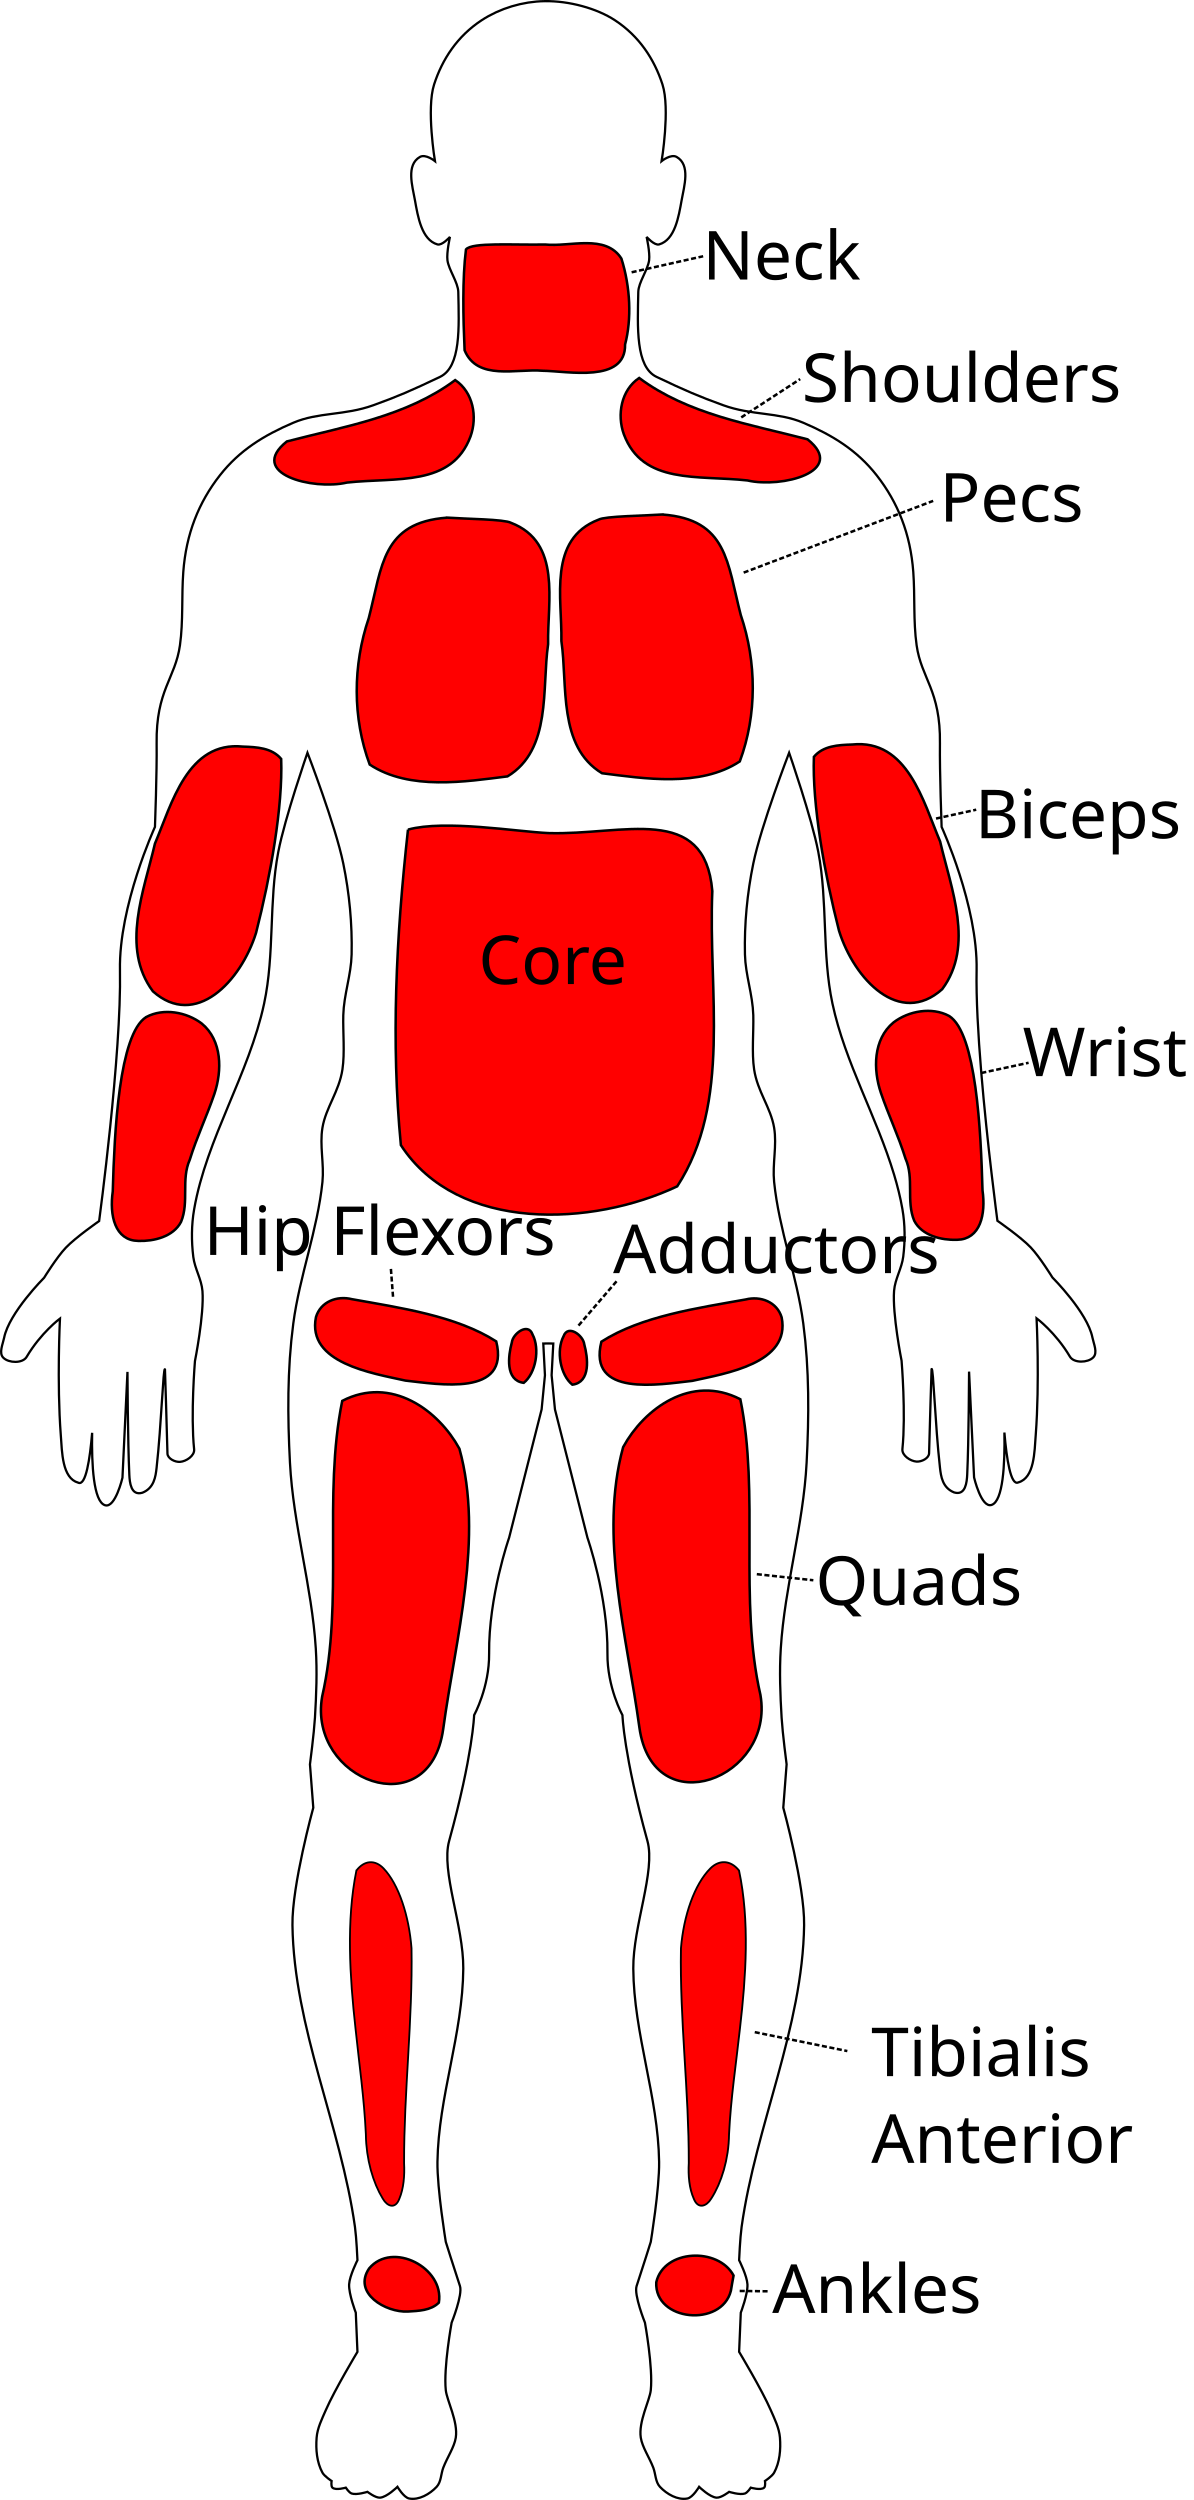
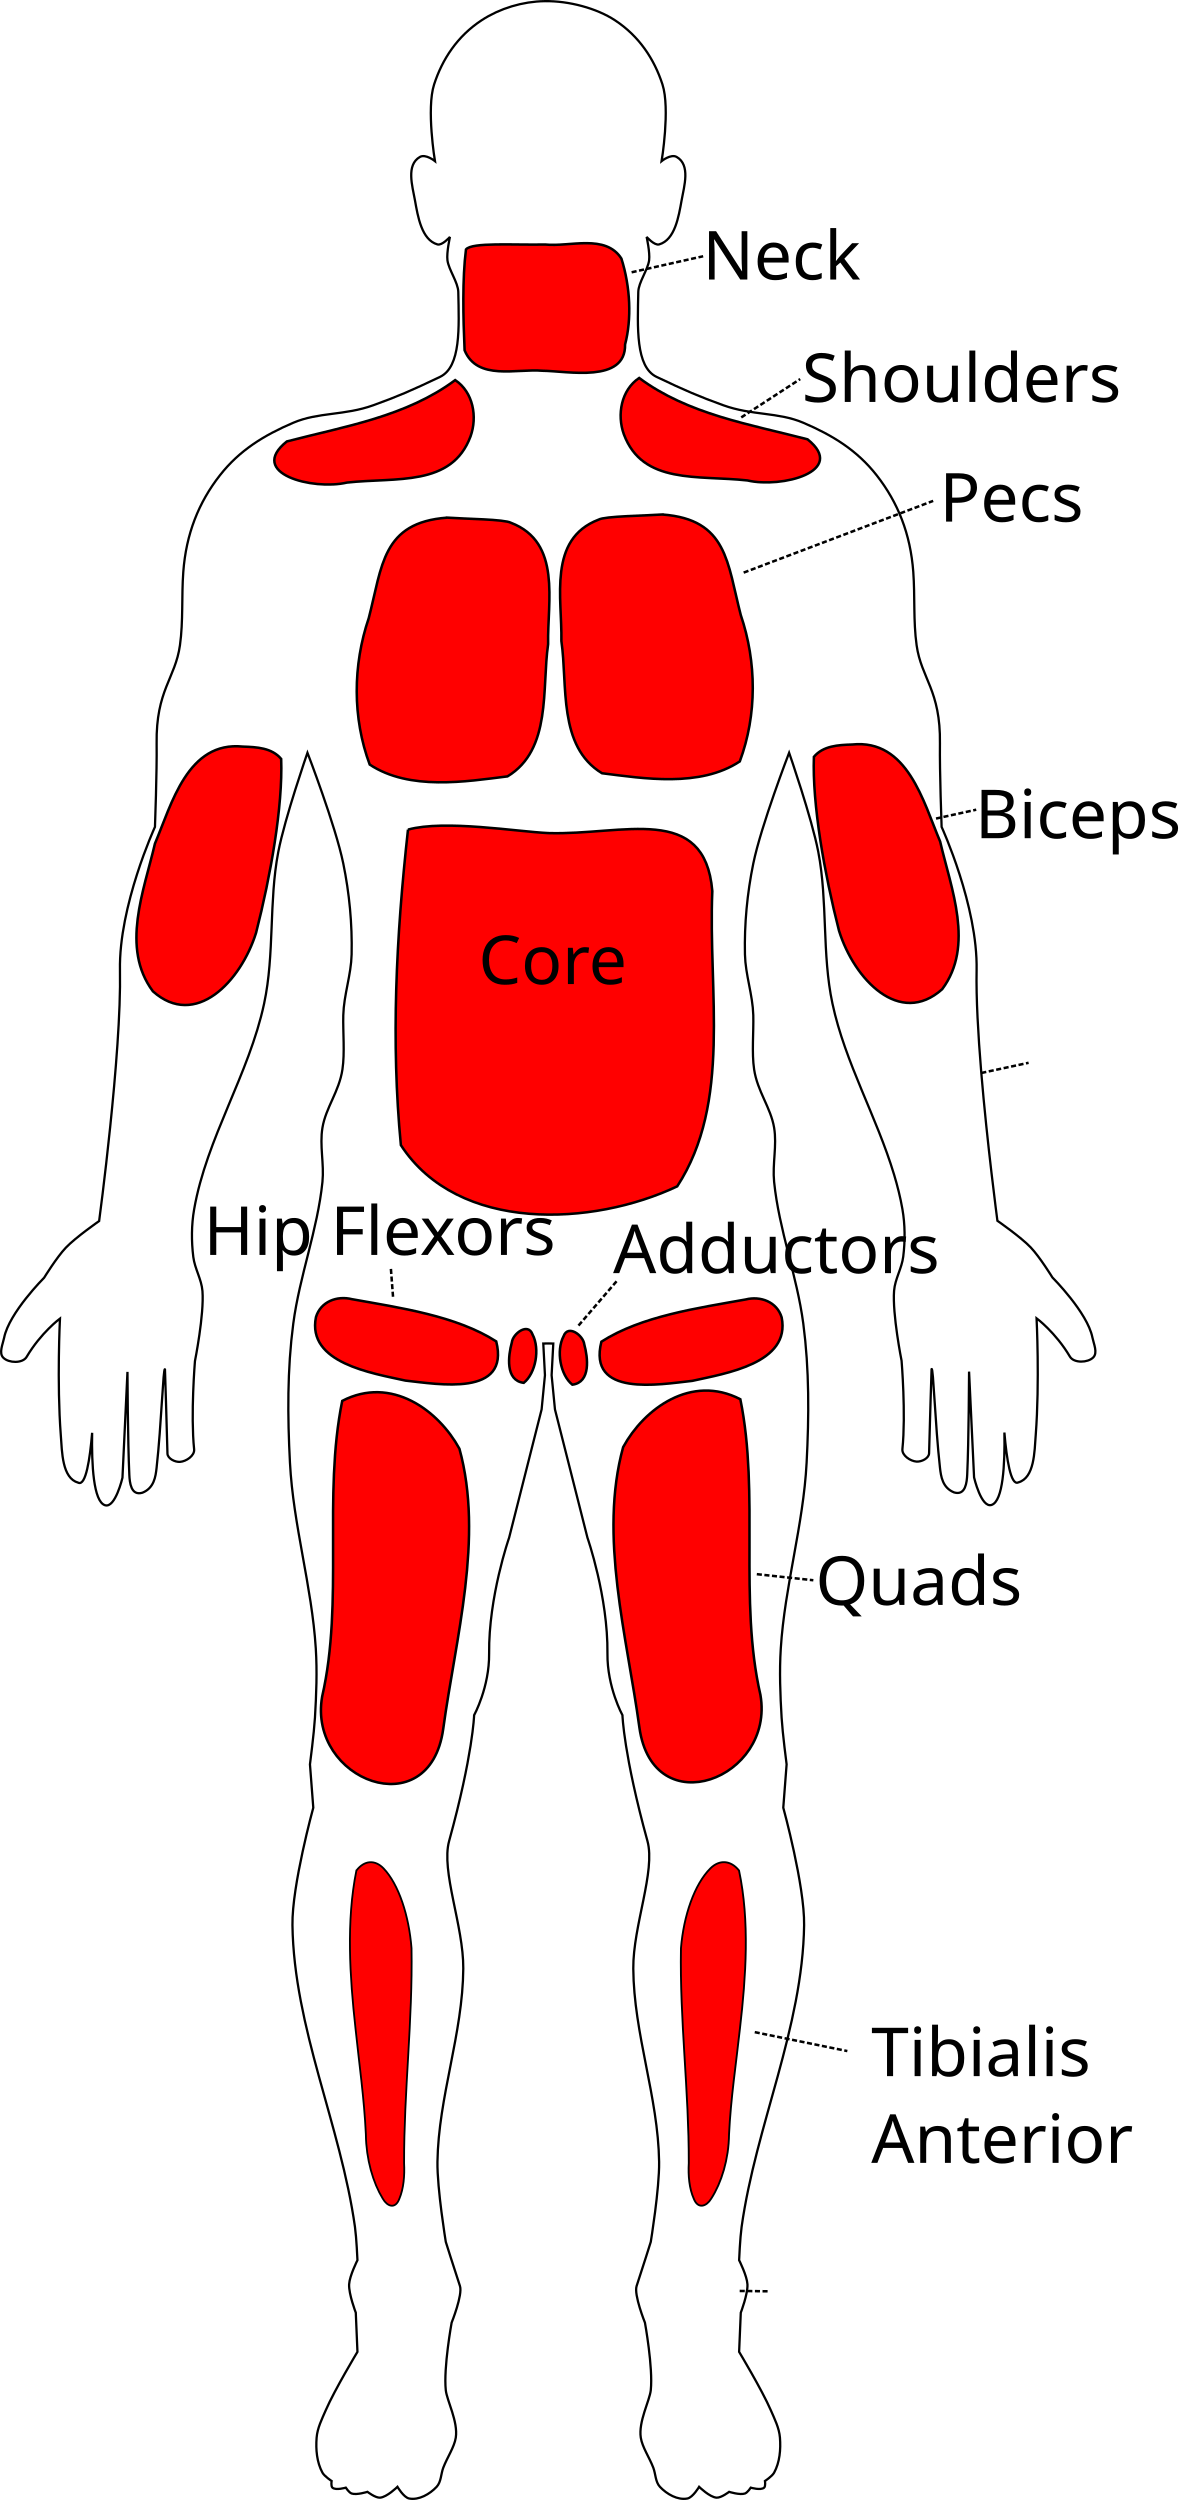
<svg xmlns="http://www.w3.org/2000/svg" viewBox="0 0 470.467 985.107" height="260.643mm" width="124.478mm" version="1.1" id="svg3336">
  <defs id="defs3340" />
  <path id="path42-4" style="fill:none;fill-rule:evenodd;stroke:#000000;stroke-width:0.901px;stroke-linecap:butt;stroke-linejoin:miter;stroke-opacity:1" d="m 214.651,0.455 c -8.663,0.122 -17.677,2.81 -24.875,7.531 -9.522,6.246 -15.486,15.309 -18.717,25.285 -3.103,9.58 0.328,30.207 0.328,30.207 0,0 -3.656,-2.926 -5.91,-1.641 -5.522,3.149 -2.984,11.436 -1.969,17.074 1.154,6.407 2.608,15.606 8.865,17.402 1.84,0.528 4.926,-2.955 4.926,-2.955 0,0 -1.374,6.138 -0.986,9.195 0.47,3.711 4.194,8.737 4.27,12.477 0.282,13.938 1.12,29.513 -7.225,33.492 -11.424,5.447 -16.64,7.683 -26.268,11.164 -11.325,4.095 -21.634,2.667 -31.523,6.896 -11.528,4.93 -21.157,10.82 -28.895,20.686 -8.42,10.736 -13.338,23.15 -14.447,38.09 -0.714,9.615 0.023,19.346 -1.314,28.895 -1.842,13.146 -9.489,17.698 -9.193,38.746 0.154,10.946 -0.656,32.836 -0.656,32.836 0,0 -14.293,31.11 -13.791,56.477 0.654,33.052 -8.209,98.836 -8.209,98.836 0,0 -9.257,6.42 -13.135,10.508 -3.605,3.8 -8.537,11.82 -8.537,11.82 0,0 -13.821,13.829 -15.762,23.643 -0.505,2.552 -2.182,6.014 -0.328,7.879 2.162,2.175 7.633,2.312 9.193,-0.328 5.621,-9.511 13.135,-15.104 13.135,-15.104 0,0 -1.255,25.088 0.328,45.969 0.503,6.63 0.486,16.952 6.896,18.717 2.961,1.388 4.578,-9.248 5.453,-19.664 -0.232,12.544 0.508,27.05 5.055,28.529 4.071,1.325 6.895,-10.834 6.895,-10.834 l 1.971,-41.703 c 0,0 0.12,27.77 0.736,40.59 0.14,2.901 0.6,8.381 5.156,7.023 4.602,-1.843 5.194,-6.324 5.582,-9.795 1.909,-17.074 2.609,-40.013 3.301,-38.803 0,0 0.73,22.331 0.984,33.164 0.046,1.973 2.957,3.416 4.926,3.283 2.476,-0.167 5.835,-2.457 5.582,-4.926 -1.417,-13.836 0.328,-34.805 0.328,-34.805 0,0 3.673,-18.363 2.955,-27.582 -0.361,-4.632 -3.045,-8.851 -3.611,-13.463 -0.761,-6.193 -0.744,-12.57 0.328,-18.717 4.906,-28.131 21.616,-53.178 27.582,-81.104 4.18,-19.565 1.812,-40.111 5.582,-59.76 2.559,-13.333 11.492,-39.074 11.492,-39.074 0,0 11.048,28.682 14.119,43.67 2.405,11.737 3.553,23.814 3.285,35.791 -0.18,8.063 -3.071,15.909 -3.285,23.971 -0.175,6.588 0.648,14.827 -0.328,21.344 -1.31,8.744 -6.549,14.995 -7.881,22.984 -1.17,7.018 0.721,14.266 0,21.344 -1.925,18.899 -9.003,36.987 -11.492,55.82 -2.4,18.153 -2.27,36.548 -1.312,54.834 1.294,24.708 8.627,48.631 10.18,73.225 0.572,9.067 0.209,18.185 -0.33,27.254 -0.366,6.154 -1.969,18.387 -1.969,18.387 l 1.312,17.074 c 0,0 -8.435,30.627 -8.209,46.299 0.583,40.459 18.998,78.796 24.627,118.865 0.611,4.348 0.984,13.135 0.984,13.135 0,0 -3.114,6.168 -3.283,9.521 -0.193,3.818 2.627,11.164 2.627,11.164 l 0.656,15.434 c 0,0 -9.005,14.988 -12.477,22.984 -1.516,3.493 -3.314,7.04 -3.611,10.836 -0.365,4.646 0.066,9.699 2.297,13.791 0.779,1.429 3.613,3.283 3.613,3.283 0,0 -0.333,2.043 0.328,2.627 1.313,1.159 5.254,0 5.254,0 0,0 1.277,1.937 2.299,2.299 1.971,0.698 6.238,-0.656 6.238,-0.656 0,0 3.117,2.403 4.926,2.297 2.699,-0.159 6.895,-4.268 6.895,-4.268 0,0 2.47,4.184 4.598,4.598 3.851,0.749 8.155,-1.733 10.836,-4.598 1.821,-1.946 1.676,-5.063 2.627,-7.553 1.523,-3.988 4.345,-8.091 4.924,-11.82 0.978,-6.3 -3.507,-14.62 -3.939,-18.717 -0.934,-8.85 2.299,-26.596 2.299,-26.596 0,0 4.425,-11.009 3.283,-14.449 -2.405,-7.245 -5.582,-17.402 -5.582,-17.402 0,0 -3.437,-20.958 -3.283,-31.521 0.372,-25.616 9.996,-50.408 10.178,-76.18 0.118,-16.78 -8.846,-38.402 -5.582,-50.238 9.389,-34.049 9.852,-49.582 9.852,-49.582 0,0 6.051,-11.054 5.91,-24.299 -0.238,-22.422 7.881,-45.641 7.881,-45.641 l 12.807,-50.566 1.312,-13.463 -0.656,-12.479 1.889,-0.041 2.051,0.041 -0.656,12.479 1.314,13.463 12.805,50.566 c 0,0 8.119,23.221 7.881,45.643 -0.141,13.245 5.91,24.297 5.91,24.297 0,0 0.463,15.534 9.852,49.582 3.264,11.836 -5.7,33.459 -5.582,50.238 0.181,25.772 9.806,50.564 10.178,76.18 0.153,10.563 -3.283,31.521 -3.283,31.521 0,0 -3.177,10.157 -5.582,17.402 -1.142,3.441 3.283,14.449 3.283,14.449 0,0 3.233,17.746 2.299,26.596 -0.433,4.097 -4.918,12.417 -3.939,18.717 0.579,3.729 3.401,7.833 4.924,11.82 0.951,2.49 0.806,5.606 2.627,7.553 2.681,2.865 6.985,5.347 10.836,4.598 2.127,-0.414 4.598,-4.598 4.598,-4.598 0,0 4.196,4.109 6.895,4.268 1.809,0.106 4.926,-2.297 4.926,-2.297 0,0 4.267,1.354 6.238,0.656 1.021,-0.362 2.299,-2.299 2.299,-2.299 0,0 3.941,1.159 5.254,0 0.662,-0.584 0.328,-2.627 0.328,-2.627 0,0 2.835,-1.855 3.613,-3.283 2.23,-4.092 2.661,-9.145 2.297,-13.791 -0.298,-3.796 -2.095,-7.343 -3.611,-10.836 -3.471,-7.997 -12.477,-22.984 -12.477,-22.984 l 0.656,-15.434 c 0,0 2.82,-7.346 2.627,-11.164 -0.169,-3.353 -3.283,-9.521 -3.283,-9.521 0,0 0.374,-8.787 0.984,-13.135 5.629,-40.07 24.044,-78.406 24.627,-118.865 0.226,-15.672 -8.209,-46.299 -8.209,-46.299 l 1.312,-17.074 c 0,0 -1.603,-12.233 -1.969,-18.387 -0.539,-9.069 -0.9,-18.187 -0.328,-27.254 1.552,-24.594 8.884,-48.517 10.178,-73.225 0.957,-18.286 1.087,-36.681 -1.312,-54.834 -2.49,-18.833 -9.567,-36.921 -11.492,-55.82 -0.721,-7.078 1.17,-14.326 0,-21.344 -1.332,-7.989 -6.571,-14.241 -7.881,-22.984 -0.976,-6.517 -0.154,-14.756 -0.328,-21.344 -0.214,-8.062 -3.105,-15.908 -3.285,-23.971 -0.267,-11.977 0.88,-24.054 3.285,-35.791 3.071,-14.988 14.119,-43.67 14.119,-43.67 0,0 8.934,25.741 11.492,39.074 3.771,19.648 1.402,40.194 5.582,59.76 4.982,23.322 17.453,44.638 24.289,67.418 0.004,0.012 0.008,0.023 0.012,0.035 1.333,4.45 2.467,8.952 3.268,13.541 1.072,6.147 1.089,12.524 0.328,18.717 -0.567,4.612 -3.251,8.831 -3.611,13.463 -0.718,9.219 2.955,27.582 2.955,27.582 0,0 1.745,20.968 0.328,34.805 -0.253,2.469 3.106,4.758 5.582,4.926 1.969,0.133 4.879,-1.311 4.926,-3.283 0.255,-10.833 0.984,-33.164 0.984,-33.164 0.692,-1.21 1.391,21.729 3.301,38.803 0.388,3.471 0.98,7.952 5.582,9.795 4.557,1.357 5.017,-4.123 5.156,-7.023 0.617,-12.82 0.736,-40.59 0.736,-40.59 l 1.971,41.703 c 0,0 2.823,12.159 6.895,10.834 4.546,-1.48 5.287,-15.986 5.055,-28.529 0.875,10.416 2.492,21.052 5.453,19.664 6.41,-1.765 6.394,-12.087 6.896,-18.717 1.583,-20.881 0.328,-45.969 0.328,-45.969 0,0 7.514,5.593 13.135,15.104 1.56,2.64 7.031,2.503 9.193,0.328 1.854,-1.865 0.177,-5.327 -0.328,-7.879 -1.941,-9.814 -15.762,-23.643 -15.762,-23.643 0,0 -4.933,-8.02 -8.537,-11.82 -3.878,-4.088 -13.135,-10.508 -13.135,-10.508 0,0 -1.042,-7.92 -2.34,-18.977 -2.576,-21.971 -6.289,-57.842 -5.855,-79.75 0.502,-25.366 -13.791,-56.477 -13.791,-56.477 0,0 -0.81,-21.89 -0.656,-32.836 0.296,-21.048 -7.352,-25.601 -9.193,-38.746 -1.338,-9.548 -0.601,-19.279 -1.314,-28.895 -1.109,-14.939 -6.028,-27.354 -14.447,-38.09 -7.737,-9.865 -17.367,-15.756 -28.895,-20.686 -9.89,-4.229 -20.199,-2.801 -31.523,-6.896 -9.628,-3.481 -14.843,-5.717 -26.268,-11.164 -8.344,-3.979 -7.507,-19.554 -7.225,-33.492 0.076,-3.74 3.799,-8.766 4.27,-12.477 0.387,-3.058 -0.984,-9.195 -0.984,-9.195 0,0 3.084,3.483 4.924,2.955 6.258,-1.797 7.712,-10.995 8.865,-17.402 1.015,-5.639 3.553,-13.925 -1.969,-17.074 -2.254,-1.285 -5.91,1.641 -5.91,1.641 0,0 3.431,-20.627 0.328,-30.207 -3.231,-9.976 -9.195,-19.04 -18.717,-25.285 -7.198,-4.721 -18.107,-7.666 -27.662,-7.531 z" />
  <path style="fill:#ff0000;stroke:#000000;stroke-width:1px;stroke-linecap:butt;stroke-linejoin:miter;stroke-opacity:1" d="m 183.608,98.299 c -1.448,11.521 -1.118,26.762 -0.539,39.734 5.016,12.115 20.47,7.171 30.624,8.053 10.016,0.127 32.916,5.004 32.615,-10.348 2.632,-9.965 2.108,-22.618 -1.449,-33.851 -6.256,-9.806 -20.283,-4.518 -30.042,-5.537 -12.412,0.25 -28.899,-0.965 -31.209,1.949 z" id="Neck-1" />
  <path id="Biceps-2" style="fill:#ff0000;stroke:#000000;stroke-width:1px;stroke-linecap:butt;stroke-linejoin:miter;stroke-opacity:1" d="m 320.708,298.226 c -0.681,18.718 4.153,46.092 9.894,68.513 5.986,19.248 23.932,37.995 40.653,23.062 12.779,-17.121 3.49,-39.668 -0.803,-58.208 -6.63,-15.663 -12.852,-40.48 -34.664,-38.221 -5.483,0.173 -11.412,0.48 -15.08,4.854 z" />
  <path id="Biceps-1" style="fill:#ff0000;stroke:#000000;stroke-width:1px;stroke-linecap:butt;stroke-linejoin:miter;stroke-opacity:1" d="m 110.797,299.048 c 0.681,18.718 -4.153,46.092 -9.894,68.513 -5.986,19.248 -23.932,37.995 -40.653,23.062 -12.779,-17.121 -3.49,-39.668 0.803,-58.208 6.63,-15.663 12.852,-40.48 34.664,-38.221 5.483,0.173 11.412,0.48 15.08,4.854 z" />
-   <path style="fill:#ff0000;stroke:#000000;stroke-width:1px;stroke-linecap:butt;stroke-linejoin:miter;stroke-opacity:1" d="m 57.614,400.75 c -10.731,6.73 -12.535,45.247 -13.184,68.724 -1.336,9.374 0.762,19.352 10.081,19.505 6.117,0.207 13.794,-1.654 16.822,-7.504 3.266,-7.809 -0.048,-16.699 3.453,-24.508 2.723,-8.841 6.731,-17.193 9.701,-25.942 3.072,-9.153 3.084,-21.047 -4.981,-27.701 -5.975,-4.569 -15.09,-6.207 -21.891,-2.575 z" id="WristFlexors-1" />
-   <path style="fill:#ff0000;stroke:#000000;stroke-width:1px;stroke-linecap:butt;stroke-linejoin:miter;stroke-opacity:1" d="m 373.968,400.313 c 10.731,6.73 12.535,45.247 13.184,68.724 1.336,9.374 -0.762,19.352 -10.081,19.505 -6.117,0.207 -13.794,-1.654 -16.822,-7.504 -3.266,-7.809 0.048,-16.699 -3.453,-24.508 -2.723,-8.841 -6.731,-17.193 -9.701,-25.942 -3.072,-9.153 -3.084,-21.047 4.981,-27.701 5.975,-4.569 15.09,-6.207 21.891,-2.575 z" id="WristFlexors-2" />
  <path style="fill:#ff0000;stroke:#000000;stroke-width:1px;stroke-linecap:butt;stroke-linejoin:miter;stroke-opacity:1" d="m 176.187,203.977 c -25.681,1.905 -25.521,19.013 -30.889,39.61 -6.29,18.542 -6.452,39.265 0.38,57.683 15.745,10.405 38.004,6.683 54.295,4.662 17.463,-10.557 13.482,-34.691 16.012,-52.103 -0.342,-16.853 5.43,-40.118 -14.628,-47.816 -2.516,-1.427 -18.165,-1.535 -25.17,-2.037 z" id="Pecs-1" />
  <path style="fill:#ff0000;stroke:#000000;stroke-width:1px;stroke-linecap:butt;stroke-linejoin:miter;stroke-opacity:1" d="m 261.005,202.738 c 25.681,1.905 25.521,19.013 30.889,39.61 6.29,18.542 6.452,39.265 -0.38,57.683 -15.745,10.405 -38.004,6.683 -54.295,4.662 -17.463,-10.557 -13.482,-34.691 -16.012,-52.103 0.342,-16.853 -5.43,-40.118 14.628,-47.816 2.516,-1.427 18.165,-1.535 25.17,-2.037 z" id="Pecs-2" />
  <path style="fill:#ff0000;stroke:#000000;stroke-width:1px;stroke-linecap:butt;stroke-linejoin:miter;stroke-opacity:1" d="m 179.371,149.772 c -19.306,14.37 -43.619,18.249 -66.347,24.174 -15.797,12.634 10.203,19.373 23.71,16.208 19.479,-2.141 41.277,1.73 48.682,-18.212 2.753,-7.684 1.078,-17.408 -6.045,-22.17 z" id="Shoulders-1" />
  <path style="fill:#ff0000;stroke:#000000;stroke-width:1px;stroke-linecap:butt;stroke-linejoin:miter;stroke-opacity:1" d="m 251.859,148.932 c 19.306,14.37 43.619,18.249 66.347,24.174 15.797,12.634 -10.203,19.373 -23.71,16.208 -19.479,-2.141 -41.277,1.73 -48.682,-18.212 -2.753,-7.684 -1.078,-17.408 6.045,-22.17 z" id="Shoulders-2" />
  <path style="fill:#ff0000;stroke:#000000;stroke-width:1px;stroke-linecap:butt;stroke-linejoin:miter;stroke-opacity:1" d="m 160.764,326.9 c -4.698,42.628 -6.716,83.58 -2.802,124.338 22.576,34.706 75.654,31.966 108.892,16.239 21.515,-33.038 12.159,-76.602 13.828,-116.34 -2.942,-34.908 -35.128,-21.966 -64.595,-22.863 -12.435,-0.565 -40.807,-5.358 -55.323,-1.373 z" id="Core-1" />
  <path style="fill:#ff0000;stroke:#000000;stroke-width:1px;stroke-linecap:butt;stroke-linejoin:miter;stroke-opacity:1" d="m 138.673,511.93 c 19.027,3.421 41.087,6.539 56.862,16.637 5.492,21.982 -22.743,16.86 -35.805,15.442 -13.114,-2.919 -38.876,-6.891 -35.232,-25.014 1.842,-6.128 8.316,-8.535 14.175,-7.065 z" id="HipFlexors-1" />
  <path style="fill:#ff0000;stroke:#000000;stroke-width:1px;stroke-linecap:butt;stroke-linejoin:miter;stroke-opacity:1" d="m 293.832,512.044 c -19.027,3.421 -41.087,6.539 -56.862,16.637 -5.492,21.982 22.743,16.86 35.805,15.442 13.114,-2.919 38.876,-6.891 35.232,-25.014 -1.842,-6.128 -8.316,-8.535 -14.175,-7.065 z" id="HipFlexors-2" />
  <path style="fill:#ff0000;stroke:#000000;stroke-width:1px;stroke-linecap:butt;stroke-linejoin:miter;stroke-opacity:1" d="m 222.056,526.553 c -2.991,5.731 -1.256,15.288 3.471,19.073 7.362,-0.928 6.123,-10.695 4.697,-15.913 -0.368,-3.481 -6.427,-8.044 -8.167,-3.161 z" id="Adductors-2" />
  <path style="fill:#ff0000;stroke:#000000;stroke-width:1px;stroke-linecap:butt;stroke-linejoin:miter;stroke-opacity:1" d="m 209.847,525.835 c 2.991,5.731 1.256,15.288 -3.471,19.073 -7.362,-0.928 -6.123,-10.695 -4.697,-15.913 0.368,-3.481 6.427,-8.044 8.167,-3.161 z" id="Adductors-1" />
  <path style="fill:#ff0000;stroke:#000000;stroke-width:1px;stroke-linecap:butt;stroke-linejoin:miter;stroke-opacity:1" d="m 134.855,552.01 c -7.656,37.407 0.674,79.175 -7.922,116.531 -5.705,33.066 42.347,51.268 47.706,12.786 4.89,-35.897 16.043,-75.368 6.398,-110.451 -8.27,-15.199 -26.894,-28.879 -46.182,-18.866 z" id="Quadriceps-1" />
  <path style="fill:#ff0000;stroke:#000000;stroke-width:1px;stroke-linecap:butt;stroke-linejoin:miter;stroke-opacity:1" d="m 291.726,551.363 c 7.656,37.407 -0.674,79.175 7.922,116.531 5.705,33.066 -42.347,51.268 -47.706,12.786 -4.89,-35.897 -16.043,-75.368 -6.398,-110.451 8.27,-15.199 26.894,-28.879 46.182,-18.866 z" id="Quadriceps-2" />
  <path style="fill:#ff0000;stroke:#000000;stroke-width:0.722px;stroke-linecap:butt;stroke-linejoin:miter;stroke-opacity:1" d="m 140.428,737.081 c -4.018,19.884 -2.604,41.778 -0.36,62.102 1.445,13.91 3.444,27.705 4.099,41.853 0.096,9.75 2.838,19.134 6.674,25.345 1.778,3.105 4.965,4.264 6.536,-0.017 1.67,-3.945 2.117,-9.067 1.85,-13.987 -0.067,-28.342 3.412,-56.302 2.931,-84.662 -0.995,-12.844 -5.031,-25.199 -11.025,-31.491 -3.338,-3.463 -7.543,-3.287 -10.704,0.857 z" id="TibialisAnterior-1" />
  <path style="fill:#ff0000;stroke:#000000;stroke-width:0.741px;stroke-linecap:butt;stroke-linejoin:miter;stroke-opacity:1" d="m 291.206,737.065 c 4.231,19.884 2.742,41.778 0.379,62.102 -1.521,13.91 -3.626,27.705 -4.315,41.853 -0.101,9.75 -2.988,19.134 -7.027,25.345 -1.872,3.105 -5.227,4.264 -6.881,-0.017 -1.758,-3.945 -2.229,-9.067 -1.948,-13.987 0.071,-28.342 -3.592,-56.302 -3.086,-84.662 1.047,-12.844 5.296,-25.199 11.608,-31.491 3.515,-3.463 7.942,-3.287 11.27,0.857 z" id="TibialisAnterior-2" />
-   <path style="fill:#ff0000;stroke:#000000;stroke-width:1px;stroke-linecap:butt;stroke-linejoin:miter;stroke-opacity:1" d="m 172.93,907.334 c 2.26,-13.707 -18.32,-24.419 -27.475,-13.479 -6.618,9.729 6.565,17.457 15.249,16.995 4.15,-0.264 9.091,-0.357 12.226,-3.516 z" id="Ankles-1" />
-   <path style="fill:#ff0000;stroke:#000000;stroke-width:1px;stroke-linecap:butt;stroke-linejoin:miter;stroke-opacity:1" d="m 289.056,896.643 c -6.016,-11.221 -27.448,-10.403 -30.461,2.663 -0.801,15.462 25.796,17.865 29.402,3.37 0.278,-2.024 0.738,-4.016 1.059,-6.032 z" id="Ankles-2" />
  <text xml:space="preserve" style="font-style:normal;font-variant:normal;font-weight:normal;font-stretch:normal;font-size:26.667px;line-height:1.25;font-family:'Averia Serif Libre';-inkscape-font-specification:'Averia Serif Libre';letter-spacing:0px;word-spacing:0px;fill:#000000;fill-opacity:1;stroke:none" x="276.792" y="110.136" id="text1">
    <tspan id="tspan1" x="276.792" y="110.136" style="font-style:normal;font-variant:normal;font-weight:normal;font-stretch:normal;font-size:26.667px;font-family:sans-serif;-inkscape-font-specification:sans-serif">Neck</tspan>
  </text>
  <path style="fill:none;stroke:#000000;stroke-width:1px;stroke-linecap:butt;stroke-linejoin:miter;stroke-dasharray:2, 1;stroke-dashoffset:0;stroke-opacity:1" d="m 248.886,107.295 28.187,-6.325" id="path1" />
  <text xml:space="preserve" style="font-style:normal;font-variant:normal;font-weight:normal;font-stretch:normal;font-size:26.667px;line-height:1.25;font-family:'Averia Serif Libre';-inkscape-font-specification:'Averia Serif Libre';letter-spacing:0px;word-spacing:0px;fill:#000000;fill-opacity:1;stroke:none" x="315.967" y="158.386" id="text2">
    <tspan id="tspan2" x="315.967" y="158.386" style="font-style:normal;font-variant:normal;font-weight:normal;font-stretch:normal;font-size:26.667px;font-family:sans-serif;-inkscape-font-specification:sans-serif">Shoulders</tspan>
  </text>
  <text xml:space="preserve" style="font-style:normal;font-variant:normal;font-weight:normal;font-stretch:normal;font-size:26.667px;line-height:1.25;font-family:'Averia Serif Libre';-inkscape-font-specification:'Averia Serif Libre';letter-spacing:0px;word-spacing:0px;fill:#000000;fill-opacity:1;stroke:none" x="370.201" y="205.54" id="text3">
    <tspan id="tspan3" x="370.201" y="205.54" style="font-style:normal;font-variant:normal;font-weight:normal;font-stretch:normal;font-size:26.667px;font-family:sans-serif;-inkscape-font-specification:sans-serif">Pecs</tspan>
  </text>
  <text xml:space="preserve" style="font-style:normal;font-variant:normal;font-weight:normal;font-stretch:normal;font-size:26.667px;line-height:1.25;font-family:'Averia Serif Libre';-inkscape-font-specification:'Averia Serif Libre';letter-spacing:0px;word-spacing:0px;fill:#000000;fill-opacity:1;stroke:none" x="384.177" y="330.297" id="text4">
    <tspan id="tspan4" x="384.177" y="330.297" style="font-style:normal;font-variant:normal;font-weight:normal;font-stretch:normal;font-size:26.667px;font-family:sans-serif;-inkscape-font-specification:sans-serif">Biceps</tspan>
-   </text>
-   <text xml:space="preserve" style="font-style:normal;font-variant:normal;font-weight:normal;font-stretch:normal;font-size:26.667px;line-height:1.25;font-family:'Averia Serif Libre';-inkscape-font-specification:'Averia Serif Libre';letter-spacing:0px;word-spacing:0px;fill:#000000;fill-opacity:1;stroke:none" x="402.962" y="424.051" id="text5">
-     <tspan id="tspan5" x="402.962" y="424.051" style="font-style:normal;font-variant:normal;font-weight:normal;font-stretch:normal;font-size:26.667px;font-family:sans-serif;-inkscape-font-specification:sans-serif">Wrist</tspan>
  </text>
  <text xml:space="preserve" style="font-style:normal;font-variant:normal;font-weight:normal;font-stretch:normal;font-size:26.667px;line-height:1.25;font-family:'Averia Serif Libre';-inkscape-font-specification:'Averia Serif Libre';letter-spacing:0px;word-spacing:0px;fill:#000000;fill-opacity:1;stroke:none" x="188.532" y="387.778" id="text6">
    <tspan id="tspan6" x="188.532" y="387.778" style="font-style:normal;font-variant:normal;font-weight:normal;font-stretch:normal;font-size:26.667px;font-family:sans-serif;-inkscape-font-specification:sans-serif">Core</tspan>
  </text>
  <text xml:space="preserve" style="font-style:normal;font-variant:normal;font-weight:normal;font-stretch:normal;font-size:26.667px;line-height:1.25;font-family:'Averia Serif Libre';-inkscape-font-specification:'Averia Serif Libre';letter-spacing:0px;word-spacing:0px;fill:#000000;fill-opacity:1;stroke:none" x="80.232" y="494.486" id="text7">
    <tspan id="tspan7" x="80.232" y="494.486" style="font-style:normal;font-variant:normal;font-weight:normal;font-stretch:normal;font-size:26.667px;font-family:sans-serif;-inkscape-font-specification:sans-serif">Hip Flexors</tspan>
  </text>
  <text xml:space="preserve" style="font-style:normal;font-variant:normal;font-weight:normal;font-stretch:normal;font-size:26.667px;line-height:1.25;font-family:'Averia Serif Libre';-inkscape-font-specification:'Averia Serif Libre';letter-spacing:0px;word-spacing:0px;fill:#000000;fill-opacity:1;stroke:none" x="241.582" y="501.659" id="text8">
    <tspan id="tspan8" x="241.582" y="501.659" style="font-style:normal;font-variant:normal;font-weight:normal;font-stretch:normal;font-size:26.667px;font-family:sans-serif;-inkscape-font-specification:sans-serif">Adductors</tspan>
  </text>
  <text xml:space="preserve" style="font-style:normal;font-variant:normal;font-weight:normal;font-stretch:normal;font-size:26.667px;line-height:1.25;font-family:'Averia Serif Libre';-inkscape-font-specification:'Averia Serif Libre';letter-spacing:0px;word-spacing:0px;fill:#000000;fill-opacity:1;stroke:none" x="321.337" y="632.406" id="text9">
    <tspan id="tspan9" x="321.337" y="632.406" style="font-style:normal;font-variant:normal;font-weight:normal;font-stretch:normal;font-size:26.667px;font-family:sans-serif;-inkscape-font-specification:sans-serif">Quads</tspan>
  </text>
  <text xml:space="preserve" style="font-style:normal;font-variant:normal;font-weight:normal;font-stretch:normal;font-size:26.667px;line-height:1.25;font-family:'Averia Serif Libre';-inkscape-font-specification:'Averia Serif Libre';letter-spacing:0px;word-spacing:0px;fill:#000000;fill-opacity:1;stroke:none" x="343.305" y="818.08" id="text10">
    <tspan id="tspan10" x="343.305" y="818.08" style="font-style:normal;font-variant:normal;font-weight:normal;font-stretch:normal;font-size:26.667px;font-family:sans-serif;-inkscape-font-specification:sans-serif">Tibialis</tspan>
    <tspan x="343.305" y="852.273" style="font-style:normal;font-variant:normal;font-weight:normal;font-stretch:normal;font-size:26.667px;font-family:sans-serif;-inkscape-font-specification:sans-serif" id="tspan12">Anterior</tspan>
  </text>
-   <text xml:space="preserve" style="font-style:normal;font-variant:normal;font-weight:normal;font-stretch:normal;font-size:26.667px;line-height:1.25;font-family:'Averia Serif Libre';-inkscape-font-specification:'Averia Serif Libre';letter-spacing:0px;word-spacing:0px;fill:#000000;fill-opacity:1;stroke:none" x="304.283" y="911.386" id="text11">
-     <tspan id="tspan11" x="304.283" y="911.386" style="font-style:normal;font-variant:normal;font-weight:normal;font-stretch:normal;font-size:26.667px;font-family:sans-serif;-inkscape-font-specification:sans-serif">Ankles</tspan>
-   </text>
  <path style="fill:none;stroke:#000000;stroke-width:1px;stroke-linecap:butt;stroke-linejoin:miter;stroke-dasharray:2, 1;stroke-dashoffset:0;stroke-opacity:1" d="M 292.08,164.48 315.305,149.37" id="path12" />
  <path style="fill:none;stroke:#000000;stroke-width:1px;stroke-linecap:butt;stroke-linejoin:miter;stroke-dasharray:2, 1;stroke-dashoffset:0;stroke-opacity:1" d="m 293.035,225.632 74.674,-28.263" id="path13" />
  <path style="fill:none;stroke:#000000;stroke-width:1px;stroke-linecap:butt;stroke-linejoin:miter;stroke-dasharray:2, 1;stroke-dashoffset:0;stroke-opacity:1" d="m 368.834,322.55 15.838,-3.491" id="path14" />
  <path style="fill:none;stroke:#000000;stroke-width:1px;stroke-linecap:butt;stroke-linejoin:miter;stroke-dasharray:2, 1;stroke-dashoffset:0;stroke-opacity:1" d="m 386.672,422.801 18.641,-4.017" id="path15" />
  <path style="fill:none;stroke:#000000;stroke-width:1px;stroke-linecap:butt;stroke-linejoin:miter;stroke-dasharray:2, 1;stroke-dashoffset:0;stroke-opacity:1" d="m 154.868,510.977 -0.896,-11.783" id="path16" />
  <path style="fill:none;stroke:#000000;stroke-width:1px;stroke-linecap:butt;stroke-linejoin:miter;stroke-dasharray:2, 1;stroke-dashoffset:0;stroke-opacity:1" d="M 227.952,522.333 243.093,504.71" id="path17" />
  <path style="fill:none;stroke:#000000;stroke-width:1px;stroke-linecap:butt;stroke-linejoin:miter;stroke-dasharray:2, 1;stroke-dashoffset:0;stroke-opacity:1" d="m 297.402,800.752 36.486,7.454" id="path18" />
  <path style="fill:none;stroke:#000000;stroke-width:1px;stroke-linecap:butt;stroke-linejoin:miter;stroke-dasharray:2, 1;stroke-dashoffset:0;stroke-opacity:1" d="m 298.214,620.289 22.274,2.397" id="path19" />
  <path style="fill:none;stroke:#000000;stroke-width:1px;stroke-linecap:butt;stroke-linejoin:miter;stroke-dasharray:2, 1;stroke-dashoffset:0;stroke-opacity:1" d="m 291.468,902.737 11.943,0.142" id="path20" />
</svg>
